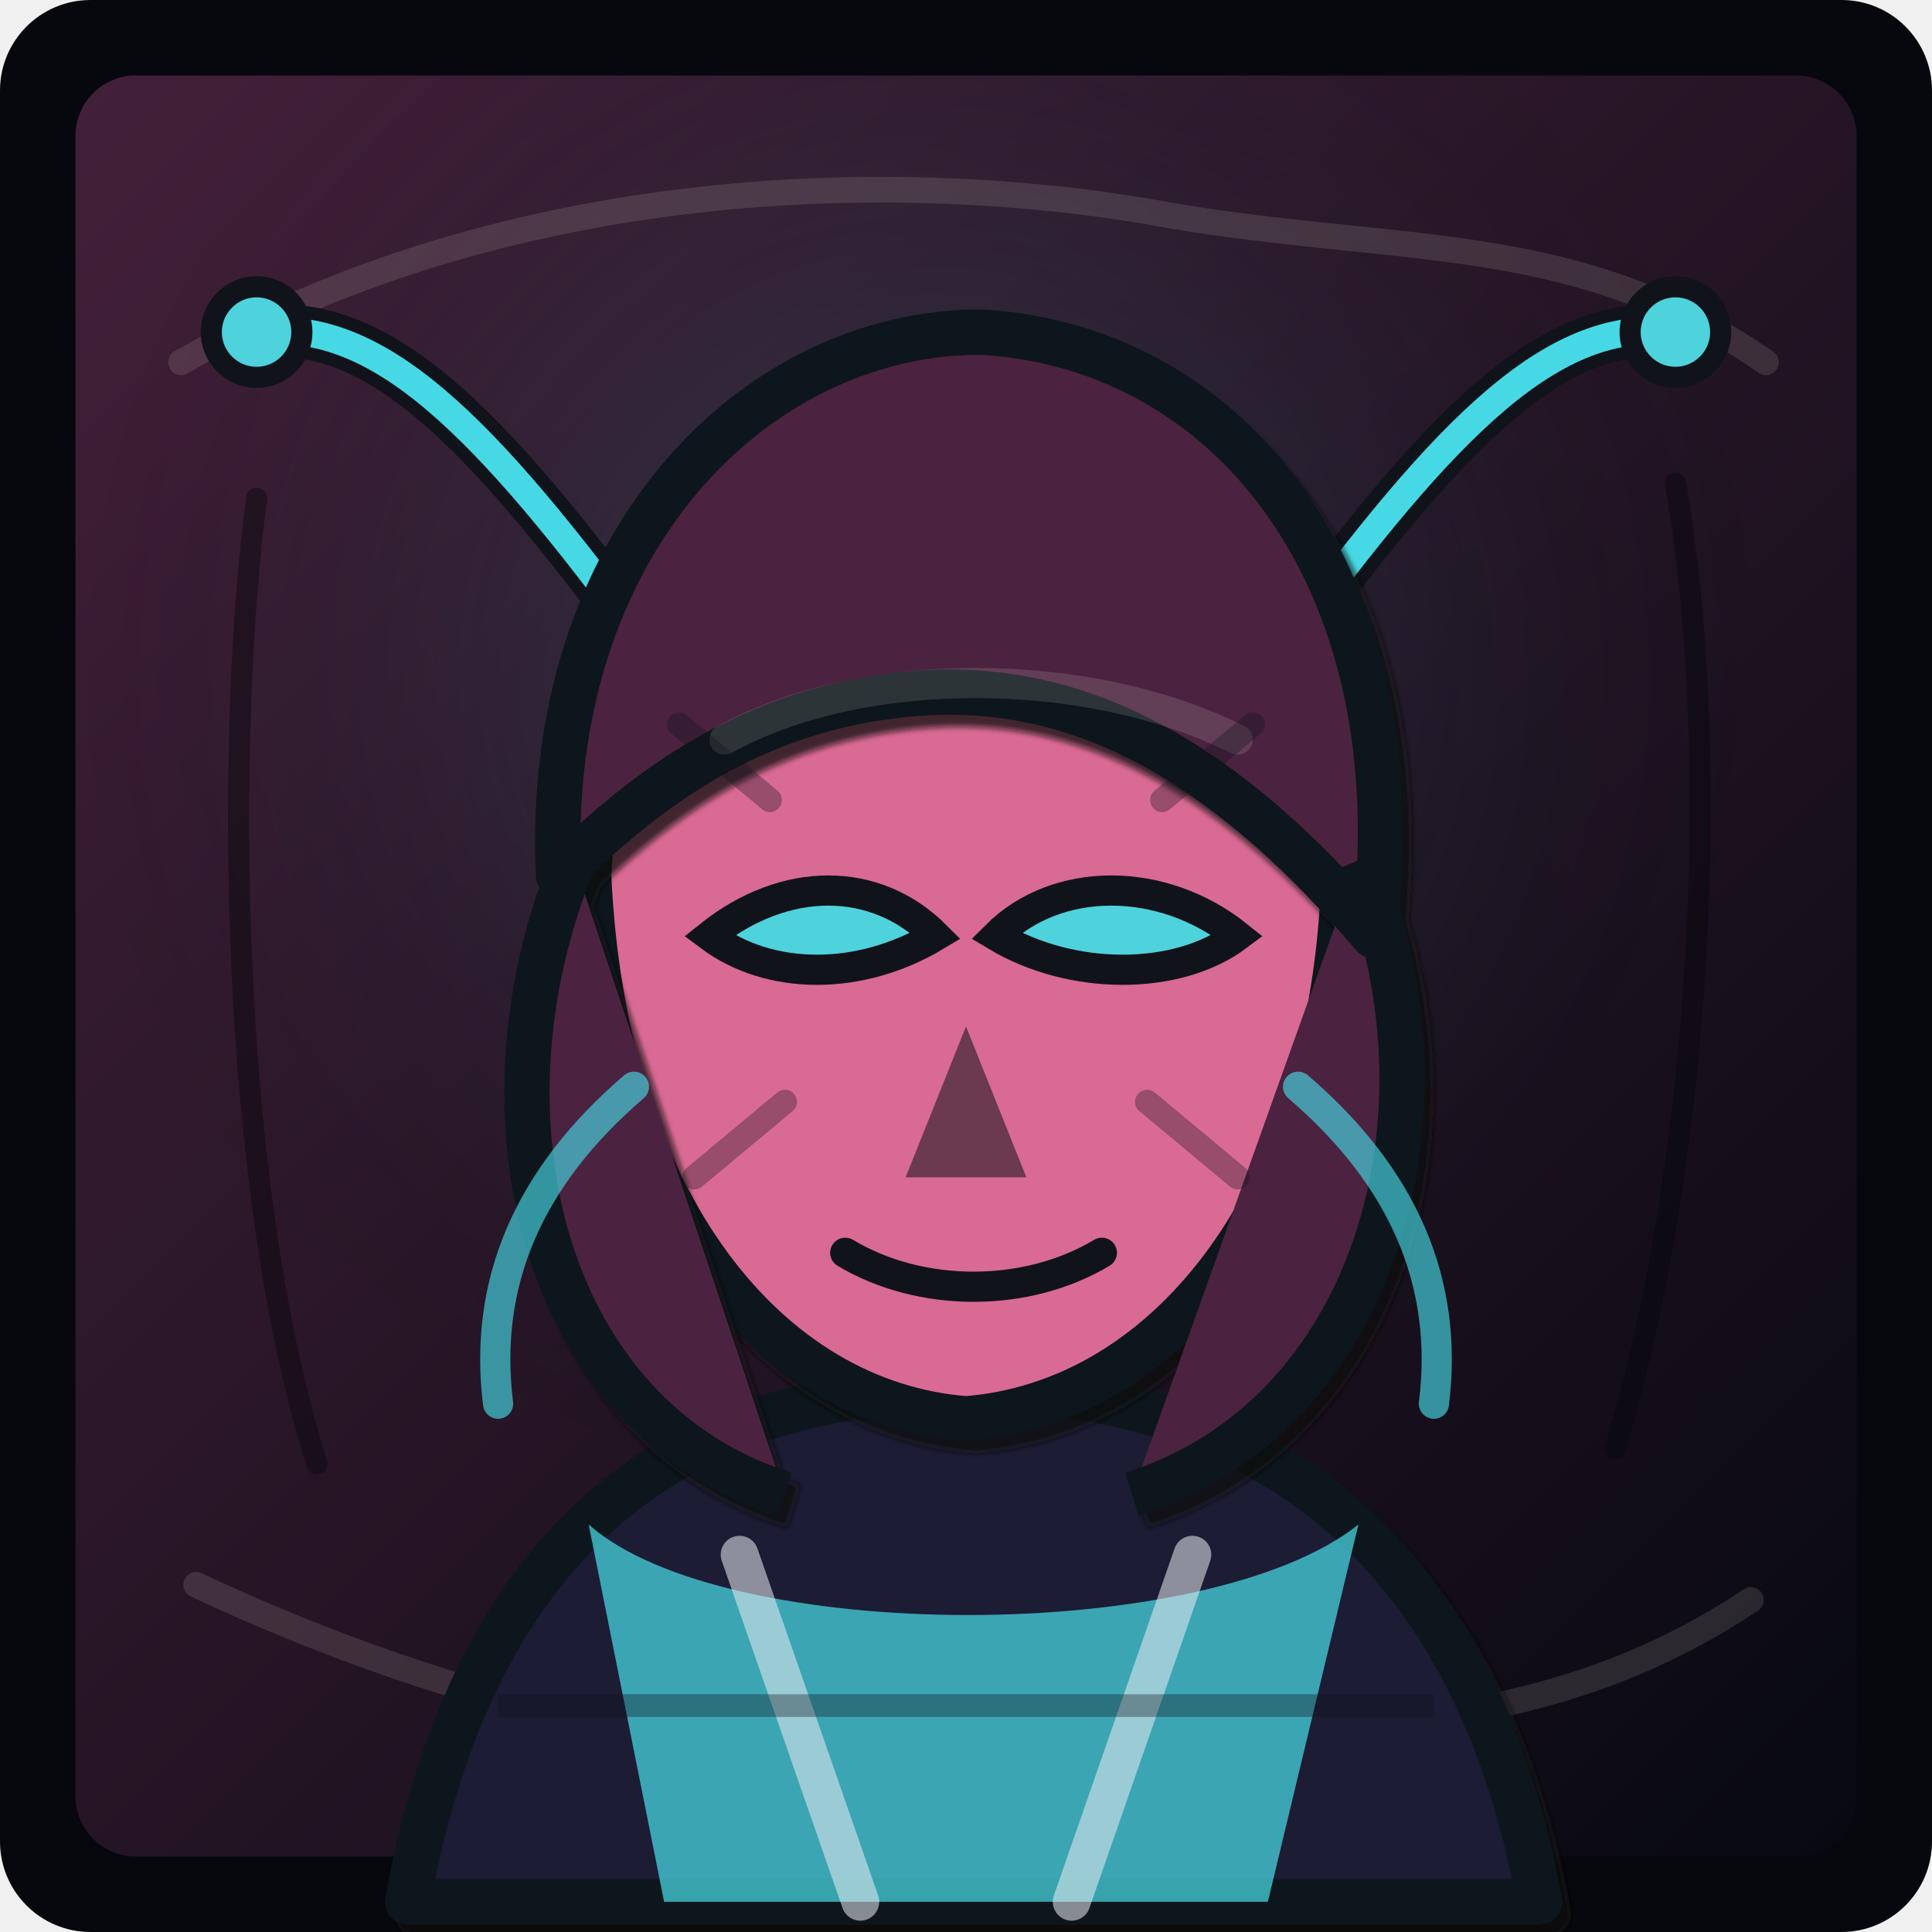
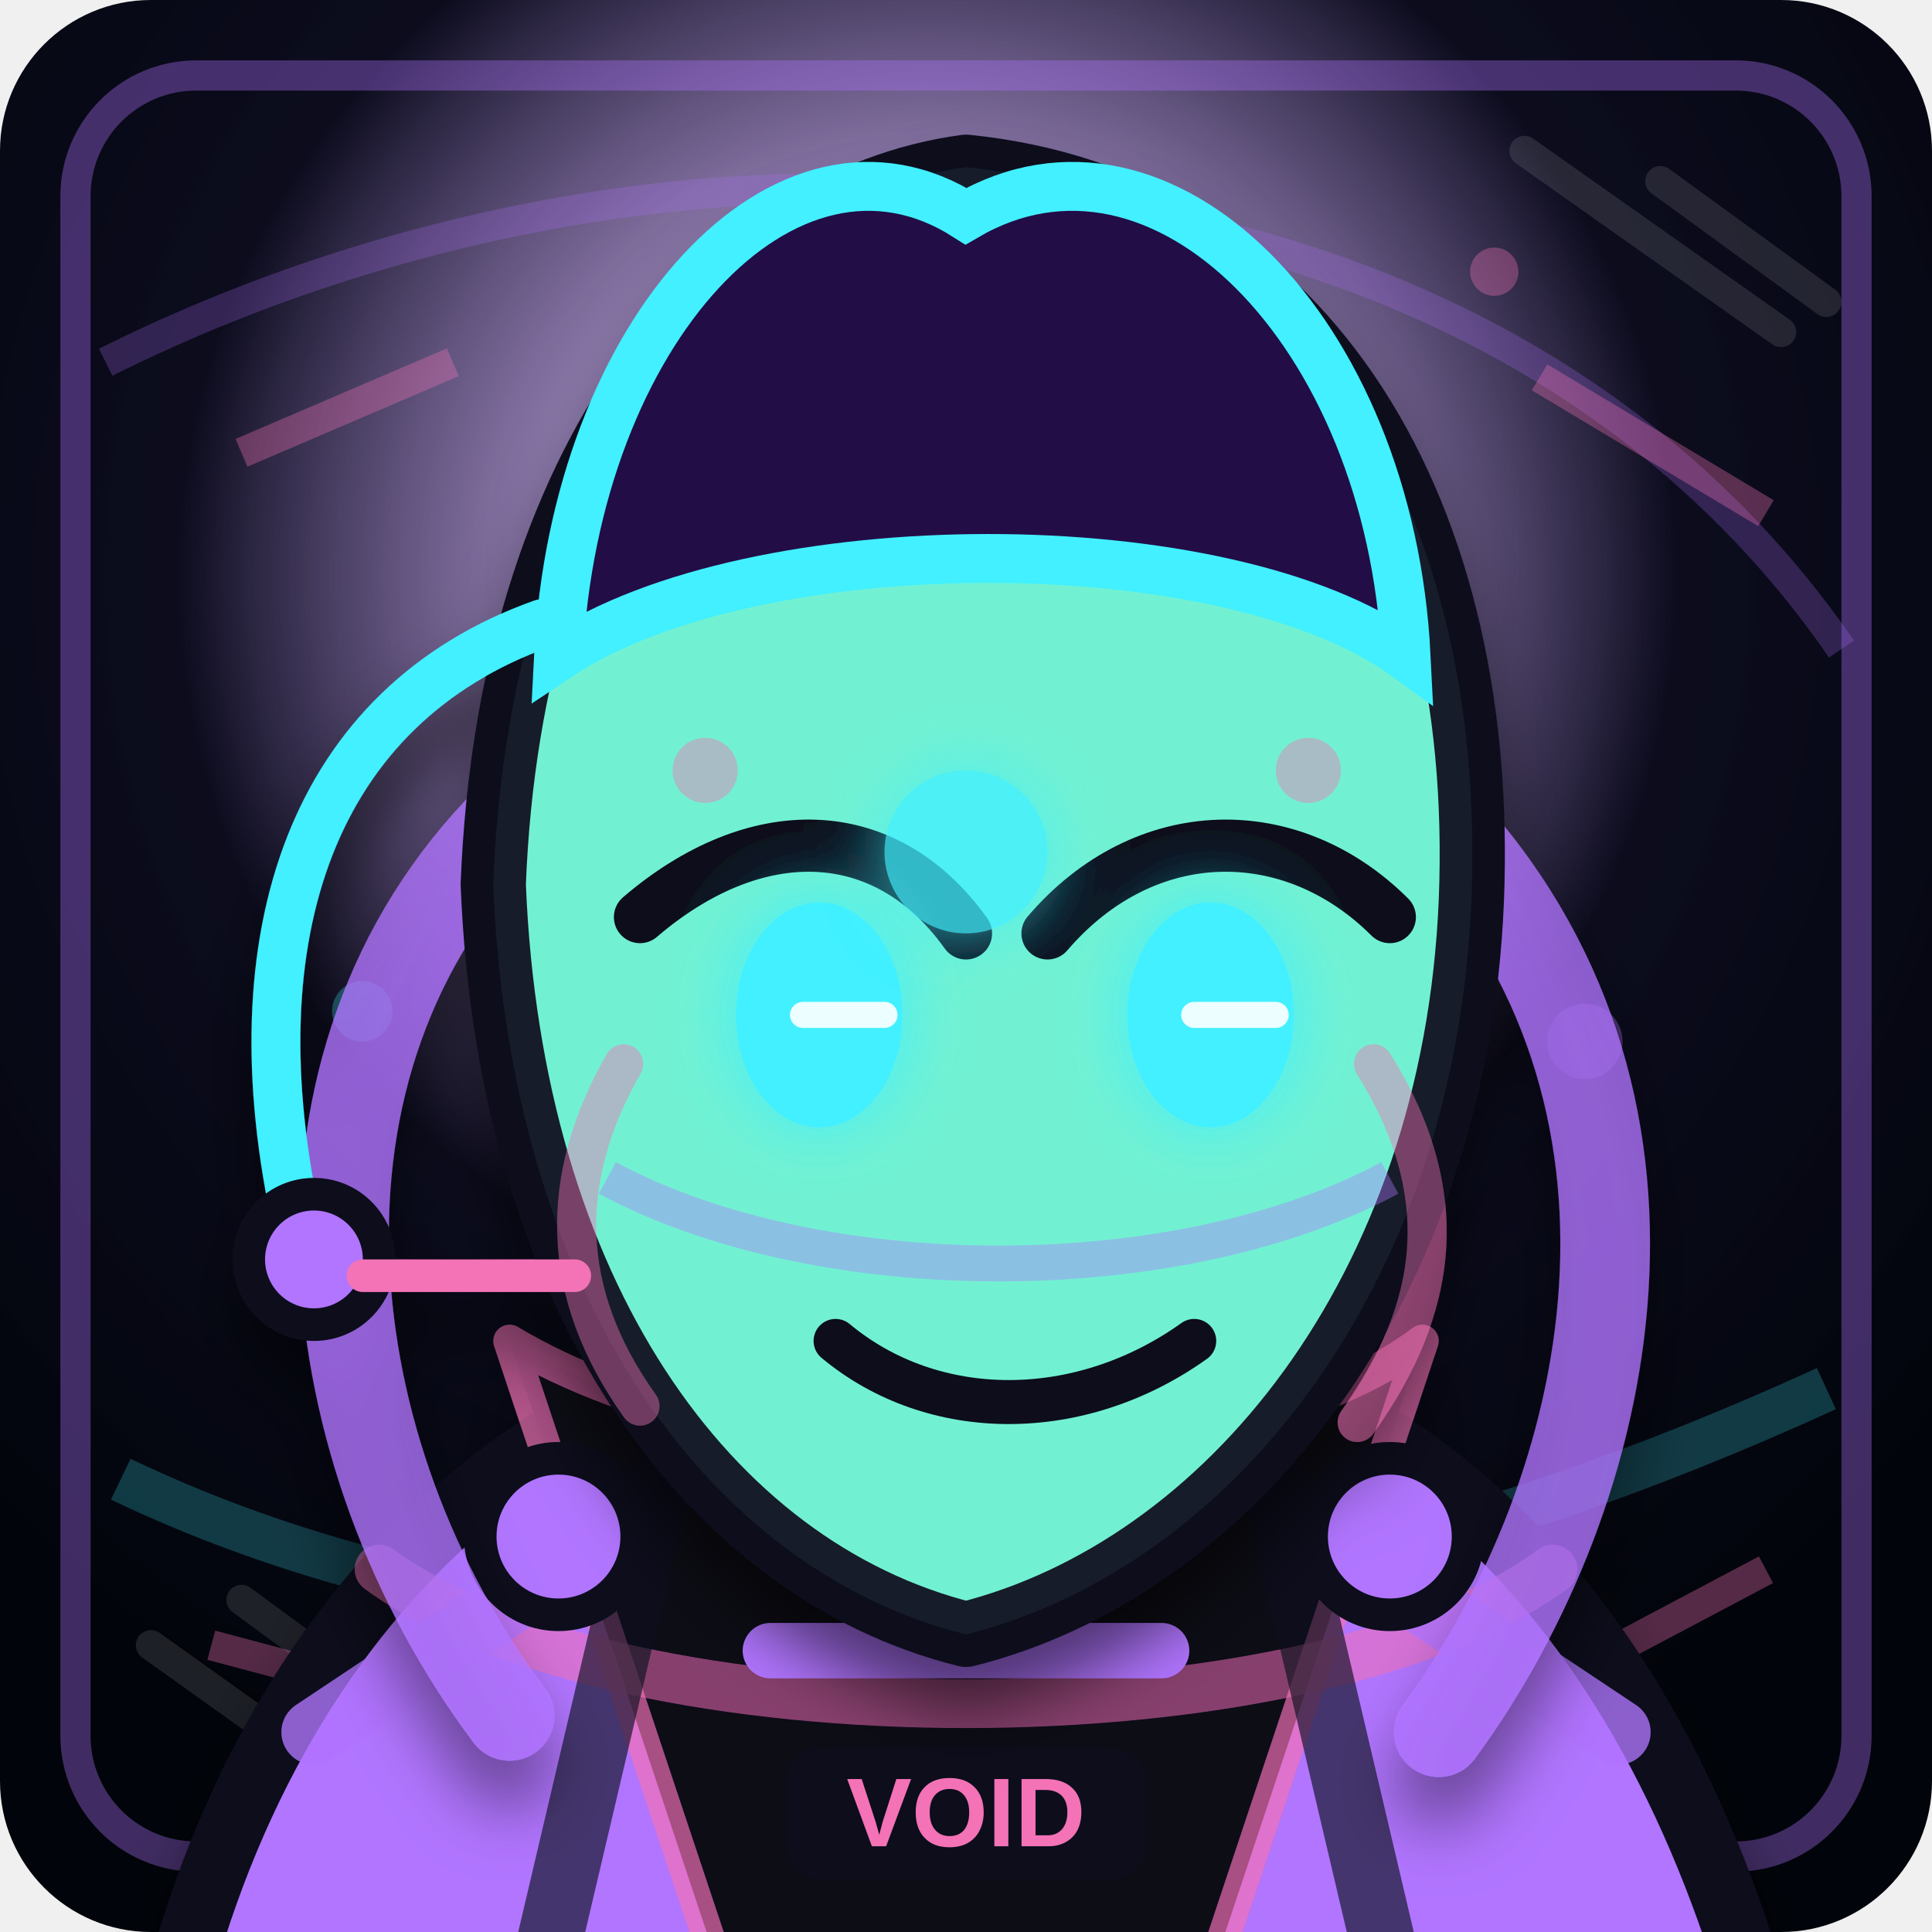
<svg xmlns="http://www.w3.org/2000/svg" width="128" height="128" viewBox="0 0 128 128" fill="none">
  <defs>
-     <linearGradient id="bg-umbral-ink-female-6" x1="0" y1="0" x2="1" y2="1">
-       <stop offset="0" stop-color="#432039" />
-       <stop offset="1" stop-color="#070911" />
+     <radialGradient id="bg-umbral-female-6" cx="48%" cy="30%" r="70%">
+       <stop offset="0%" stop-color="#b174ff" stop-opacity=".30" />
+       <stop offset="55%" stop-color="#070719" stop-opacity=".98" />
+       <stop offset="100%" stop-color="#01040a" />
+     </radialGradient>
+     <linearGradient id="suit-umbral-female-6" x1="28" y1="90" x2="101" y2="127">
+       <stop offset="0%" stop-color="#b174ff" />
+       <stop offset="48%" stop-color="#42f0ff" />
+       <stop offset="100%" stop-color="#070719" />
    </linearGradient>
-     <radialGradient id="wash-umbral-ink-female-6" cx="48%" cy="34%" r="72%">
-       <stop offset="0" stop-color="#46d9e5" stop-opacity=".20" />
-       <stop offset=".68" stop-color="#000" stop-opacity="0" />
-     </radialGradient>
-     <filter id="ink-umbral-ink-female-6" x="-25%" y="-25%" width="150%" height="150%">
-       <feDropShadow dx=".6" dy=".8" stdDeviation=".2" flood-color="#090a0e" flood-opacity=".75" />
+     <linearGradient id="shade-umbral-female-6" x1="38" y1="31" x2="86" y2="94">
+       <stop offset="0%" stop-color="#ffffff" stop-opacity=".28" />
+       <stop offset="100%" stop-color="#000000" stop-opacity=".28" />
+     </linearGradient>
+     <filter id="shadow-umbral-female-6" x="-30%" y="-30%" width="160%" height="160%">
+       <feDropShadow dx="0" dy="3" stdDeviation="2" flood-color="#000000" flood-opacity=".55" />
+     </filter>
+     <filter id="glow-umbral-female-6" x="-60%" y="-60%" width="220%" height="220%">
+       <feGaussianBlur stdDeviation="2.2" result="blur" />
+       <feMerge>
+         <feMergeNode in="blur" />
+         <feMergeNode in="SourceGraphic" />
+       </feMerge>
    </filter>
  </defs>
-   <rect width="128" height="128" rx="6" fill="#07080d" />
-   <rect x="5" y="5" width="118" height="118" rx="4" fill="url(#bg-umbral-ink-female-6)" />
-   <rect x="5" y="5" width="118" height="118" rx="4" fill="url(#wash-umbral-ink-female-6)" />
-   <path d="M12 24 C33 12 58 11 76 14 C92 17 104 15 117 24 M13 105 C30 113 50 118 68 116 C86 114 101 116 116 106" stroke="#f4eadc" stroke-opacity=".13" stroke-width="1.7" stroke-linecap="round" />
-   <path d="M17 33 C15 48 15 78 21 97 M111 32 C114 49 113 76 107 96" stroke="#05060a" stroke-opacity=".42" stroke-width="1.4" stroke-linecap="round" />
-   <path d="M27 126 C31 104 43 92 64 92 C85 92 98 104 102 126Z" fill="#1d1a34" stroke="#11131a" stroke-width="3" stroke-linejoin="round" filter="url(#ink-umbral-ink-female-6)" />
-   <path d="M39 101 C48 109 80 109 90 101 L84 126 H44Z" fill="#46d9e5" opacity=".72" />
-   <path d="M49 103 L57 126 M79 103 L71 126" stroke="#e9edf0" stroke-opacity=".55" stroke-width="2.5" stroke-linecap="round" />
-   <path d="M33 113 H95" stroke="#11131a" stroke-opacity=".35" stroke-width="1.5" />
-   <path d="M43 43 C32 28 25 21 17 22 M85 43 C96 28 103 21 111 22" stroke="#11131a" stroke-width="3.5" stroke-linecap="round" />
-   <path d="M43 43 C32 28 25 21 17 22 M85 43 C96 28 103 21 111 22" stroke="#46d9e5" stroke-width="1.8" stroke-linecap="round" />
-   <circle cx="17" cy="22" r="3" fill="#4ed2dc" stroke="#11131a" stroke-width="1.4" />
-   <circle cx="111" cy="22" r="3" fill="#4ed2dc" stroke="#11131a" stroke-width="1.4" />
-   <path d="M39 58 C40 39 51 30 64 29 C78 30 88 40 89 59 C88 80 77 93 64 94 C51 93 40 80 39 58Z" fill="#d96a93" stroke="#11131a" stroke-width="3" stroke-linejoin="round" filter="url(#ink-umbral-ink-female-6)" />
-   <path d="M37 58 C36 36 50 22 65 22 C82 23 94 39 91 62 C80 49 70 45 60 46 C50 47 43 52 37 58Z M38 57 C31 74 36 94 52 99 M90 57 C97 74 91 94 75 99" fill="#4b2440" stroke="#11131a" stroke-width="3" stroke-linejoin="round" filter="url(#ink-umbral-ink-female-6)" />
-   <path d="M48 49 C57 44 72 44 82 49" stroke="#f7efe8" stroke-opacity=".14" stroke-width="2" stroke-linecap="round" />
-   <path d="M47 62 C52 58 58 58 62 62 C57 65 51 65 47 62Z" fill="#4ed2dc" stroke="#11131a" stroke-width="2" />
-   <path d="M82 62 C77 58 70 58 66 62 C71 65 78 65 82 62Z" fill="#4ed2dc" stroke="#11131a" stroke-width="2" />
-   <path d="M64 68 L60 78 H68Z" fill="#11131a" opacity=".55" />
-   <path d="M56 83 C61 86 68 86 73 83" stroke="#11131a" stroke-width="2" stroke-linecap="round" />
-   <path d="M42 72 C35 78 32 85 33 93 M86 72 C93 78 96 85 95 93" stroke="#46d9e5" stroke-opacity=".65" stroke-width="2" stroke-linecap="round" />
-   <path d="M51 53 L45 48 M77 53 L83 48 M52 73 L46 78 M76 73 L82 78" stroke="#11131a" stroke-opacity=".33" stroke-width="1.6" stroke-linecap="round" />
+   <rect width="128" height="128" rx="10" fill="url(#bg-umbral-female-6)" />
+   <path d="M7 24 C25 15 46 11 64 13 C92 15 111 27 122 43" stroke="#b174ff" stroke-opacity=".24" stroke-width="2" />
+   <path d="M8 98 C33 110 73 114 121 92" stroke="#42f0ff" stroke-opacity=".22" stroke-width="3" />
+   <path d="M101 10 L118 22 M110 12 L121 20 M10 109 L24 119 M16 106 L31 117" stroke="#ffffff" stroke-opacity=".11" stroke-width="2" stroke-linecap="round" />
+   <g opacity=".34">
+     <path d="M16 30 L30 24 M102 25 L117 34 M14 109 L29 113 M100 113 L117 104" stroke="#f472b6" stroke-width="2" />
+     <circle cx="24" cy="67" r="2" fill="#42f0ff" />
+     <circle cx="105" cy="69" r="2.5" fill="#b174ff" />
+     <circle cx="99" cy="18" r="1.6" fill="#f472b6" />
+   </g>
+   <rect x="5" y="5" width="118" height="118" rx="8" stroke="#b174ff" stroke-opacity=".36" stroke-width="2" />
+   <g transform="translate(64 64) scale(1.08) translate(-64 -64)">
+     <g filter="url(#shadow-umbral-female-6)">
+       <path d="M15 129 C21 103 39 86 64 86 C90 86 106 103 113 129Z" fill="url(#suit-umbral-female-6)" stroke="#08101d" stroke-width="4" stroke-linejoin="round" />
+       <path d="M36 87 L50 129 H78 L92 87 C80 96 51 96 36 87Z" fill="#070719" stroke="#f472b6" stroke-opacity=".68" stroke-width="2" stroke-linejoin="round" />
+       <path d="M28 101 C43 112 85 112 100 101" stroke="#f472b6" stroke-opacity=".54" stroke-width="3" stroke-linecap="round" />
+       <path d="M45 96 L37 130 M83 96 L91 130" stroke="#08101d" stroke-opacity=".64" stroke-width="4" stroke-linecap="round" />
+       <path d="M24 111 L39 101 M104 111 L89 101" stroke="#b174ff" stroke-opacity=".78" stroke-width="4" stroke-linecap="round" />
+       <circle cx="39" cy="99" r="4.8" fill="#b174ff" stroke="#08101d" stroke-width="2" />
+       <circle cx="90" cy="99" r="4.8" fill="#b174ff" stroke="#08101d" stroke-width="2" />
+       <path d="M52 106 H76" stroke="#b174ff" stroke-width="3.4" stroke-linecap="round" />
+       <rect x="53" y="112" width="22" height="8" rx="2" fill="#08101d" opacity=".72" />
+       <text x="64" y="118" text-anchor="middle" fill="#f472b6" font-size="6" font-family="Arial, sans-serif" font-weight="900">VOID</text>
+     </g>
+     <g filter="url(#shadow-umbral-female-6)">
+       <path d="M36 55 C21 70 24 94 36 110 M93 55 C109 72 104 96 93 111" stroke="#b174ff" stroke-width="5.5" stroke-linecap="round" opacity=".76" />
+       <path d="M35 59 C36 33 49 17 64 15 C84 17 96 35 95 60 C94 84 80 101 64 105 C48 101 36 84 35 59Z" fill="#69f0cf" stroke="#08101d" stroke-width="4" stroke-linejoin="round" />
+       <path d="M35 59 C36 33 49 17 64 15 C84 17 96 35 95 60 C94 84 80 101 64 105 C48 101 36 84 35 59Z" fill="url(#shade-umbral-female-6)" opacity=".22" />
+       <path d="M39 45 C40 25 53 11 64 18 C76 11 90 25 91 45 C80 37 51 37 39 45Z" fill="#241047" stroke="#42f0ff" stroke-width="3" />
+       <path d="M44 61 C51 55 59 55 64 62 M69 62 C75 55 84 55 90 61" stroke="#08101d" stroke-width="3.2" stroke-linecap="round" />
+       <ellipse cx="55" cy="67" rx="5.1" ry="6.9" fill="#42f0ff" filter="url(#glow-umbral-female-6)" />
+       <ellipse cx="79" cy="67" rx="5.1" ry="6.9" fill="#42f0ff" filter="url(#glow-umbral-female-6)" />
+       <path d="M54 67 H59 M78 67 H83" stroke="#ffffff" stroke-opacity=".9" stroke-width="1.6" stroke-linecap="round" />
+       <circle cx="64" cy="57" r="5" fill="#42f0ff" opacity=".75" filter="url(#glow-umbral-female-6)" />
+       <path d="M56 87 C62 92 71 92 78 87" stroke="#08101d" stroke-width="2.7" stroke-linecap="round" />
+       <path d="M42 77 C55 84 77 84 90 77" stroke="#b174ff" stroke-opacity=".38" stroke-width="2.2" />
+       <path d="M43 70 C39 77 39 84 44 91 M89 70 C94 78 93 85 88 92" stroke="#f472b6" stroke-opacity=".44" stroke-width="2.4" stroke-linecap="round" />
+       <circle cx="48" cy="52" r="2" fill="#f472b6" opacity=".42" />
+       <circle cx="85" cy="52" r="2" fill="#f472b6" opacity=".42" />
+       <path d="M38 43 C24 48 19 62 23 80" stroke="#42f0ff" stroke-width="3" stroke-linecap="round" />
+       <circle cx="24" cy="82" r="4" fill="#b174ff" stroke="#08101d" stroke-width="2" />
+       <path d="M27 83 H40" stroke="#f472b6" stroke-width="2" stroke-linecap="round" />
+     </g>
+   </g>
</svg>
